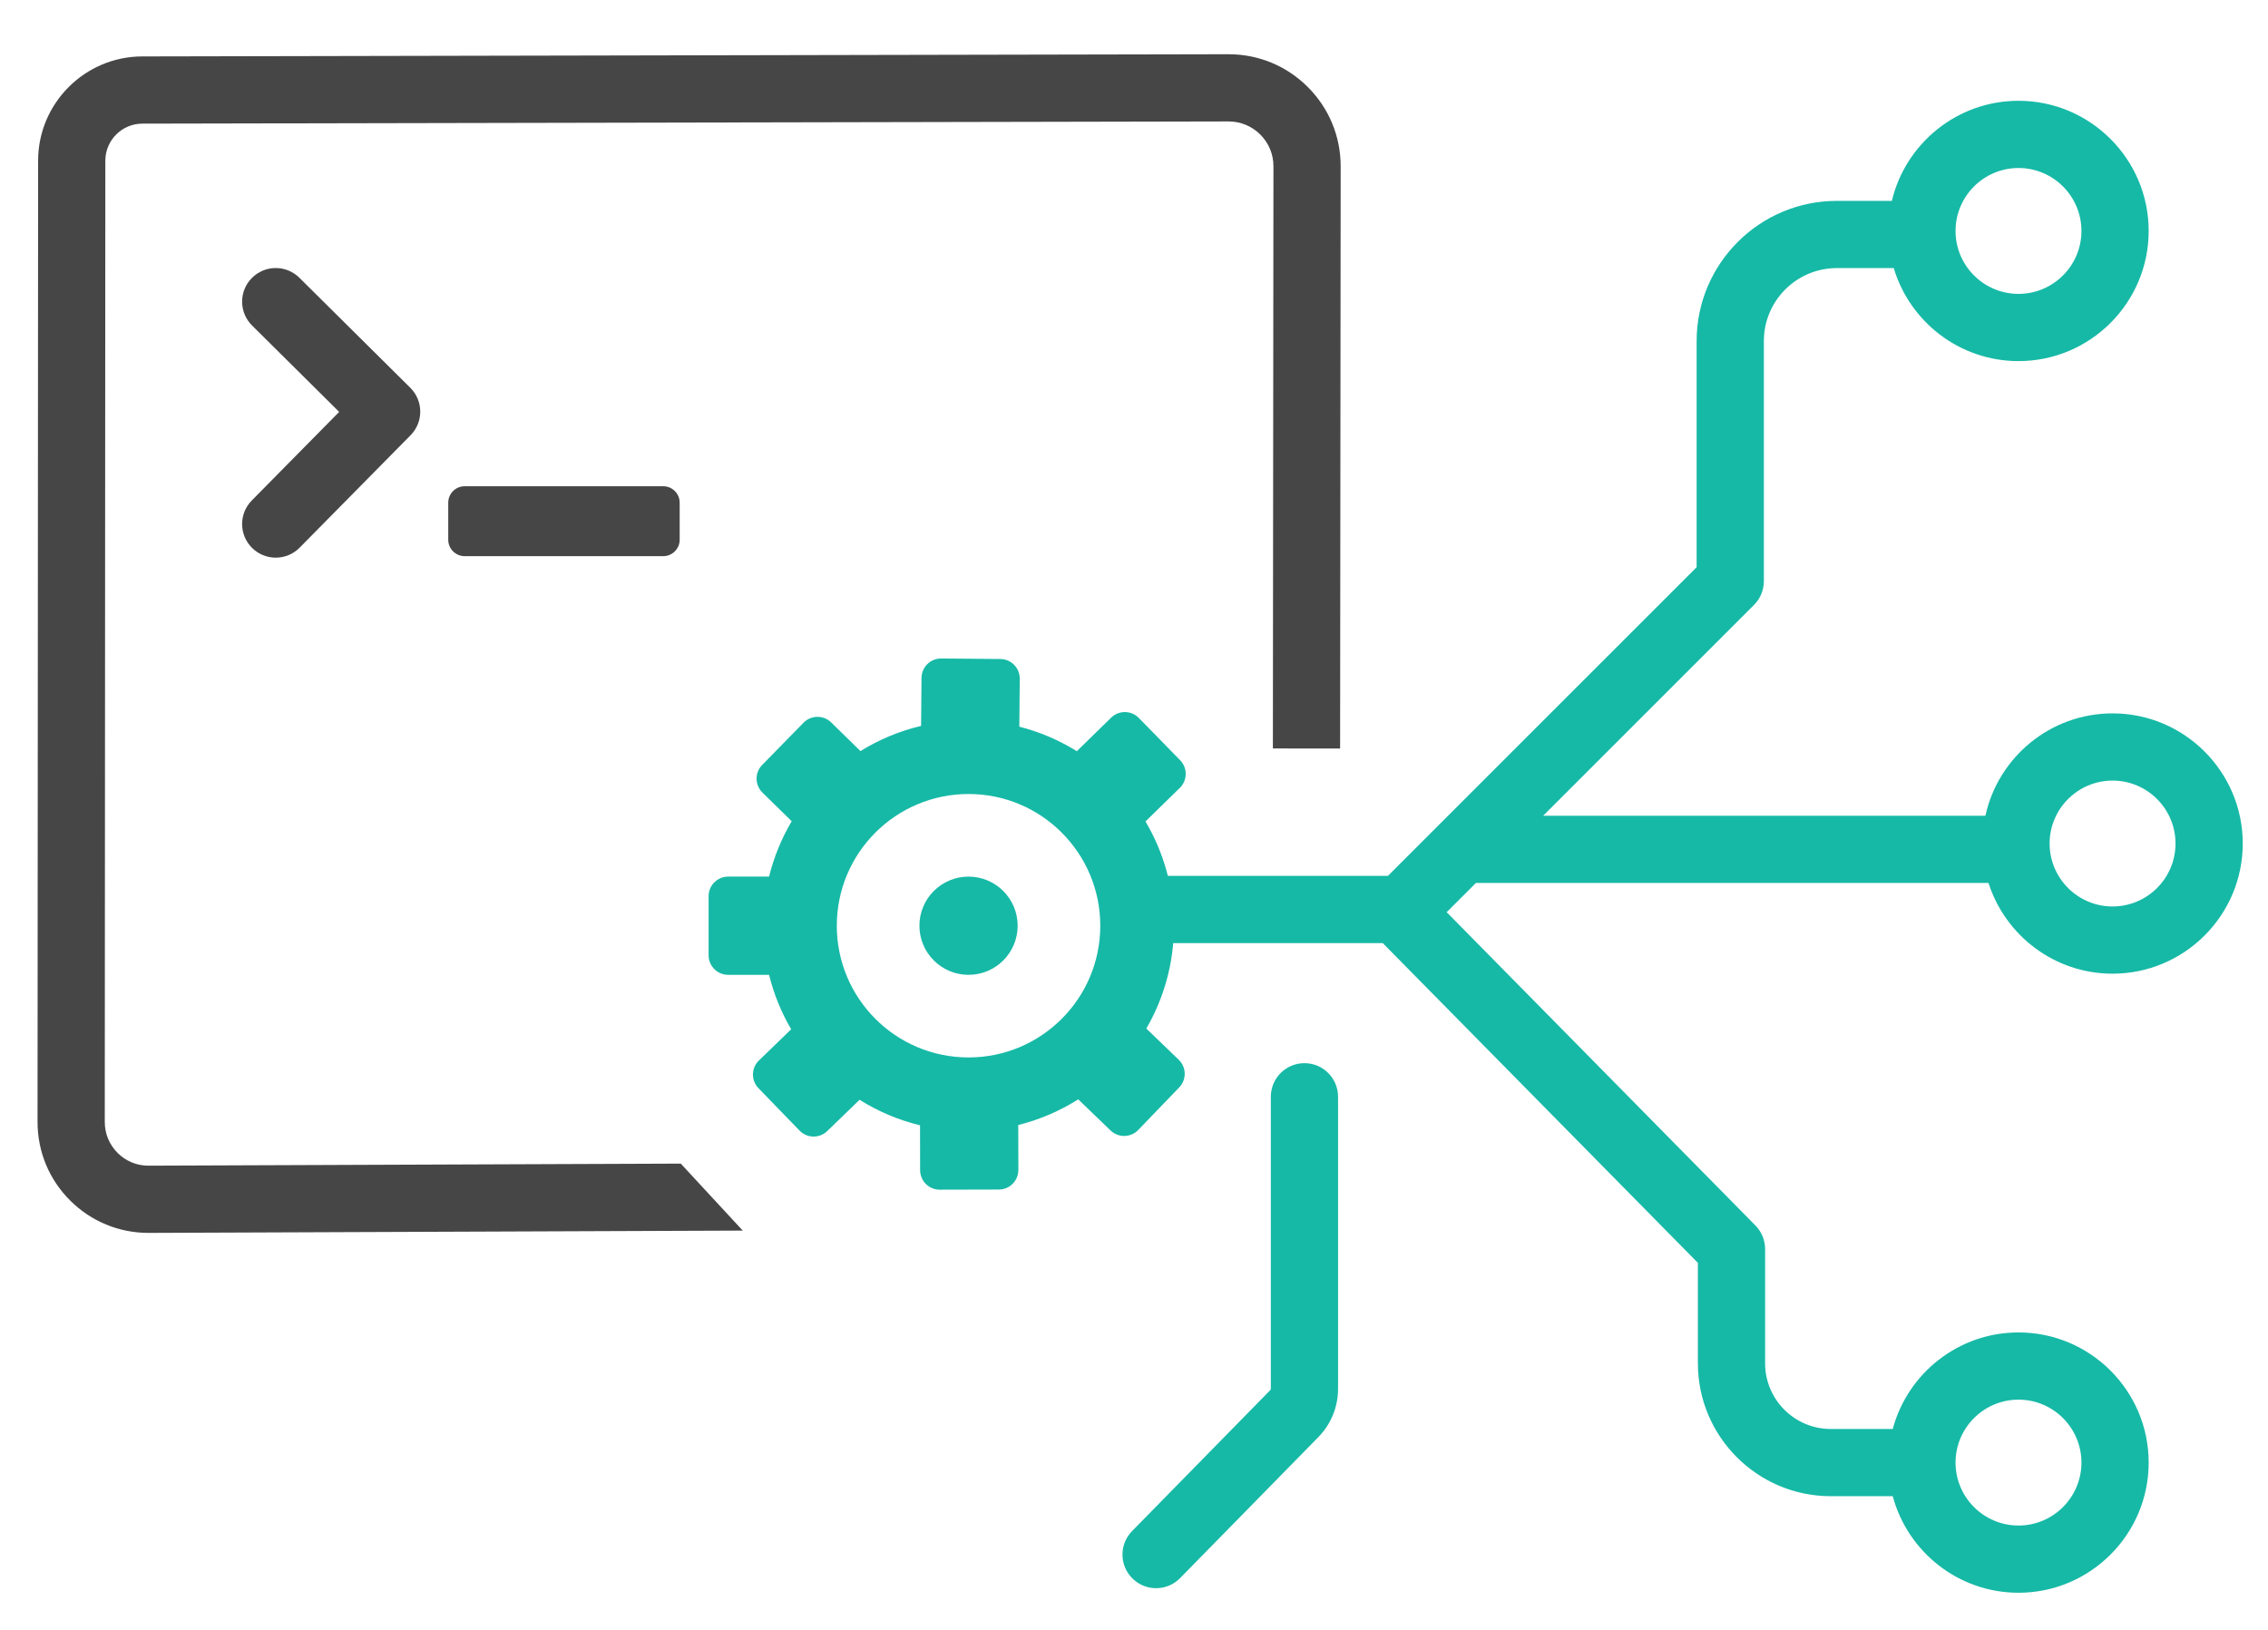
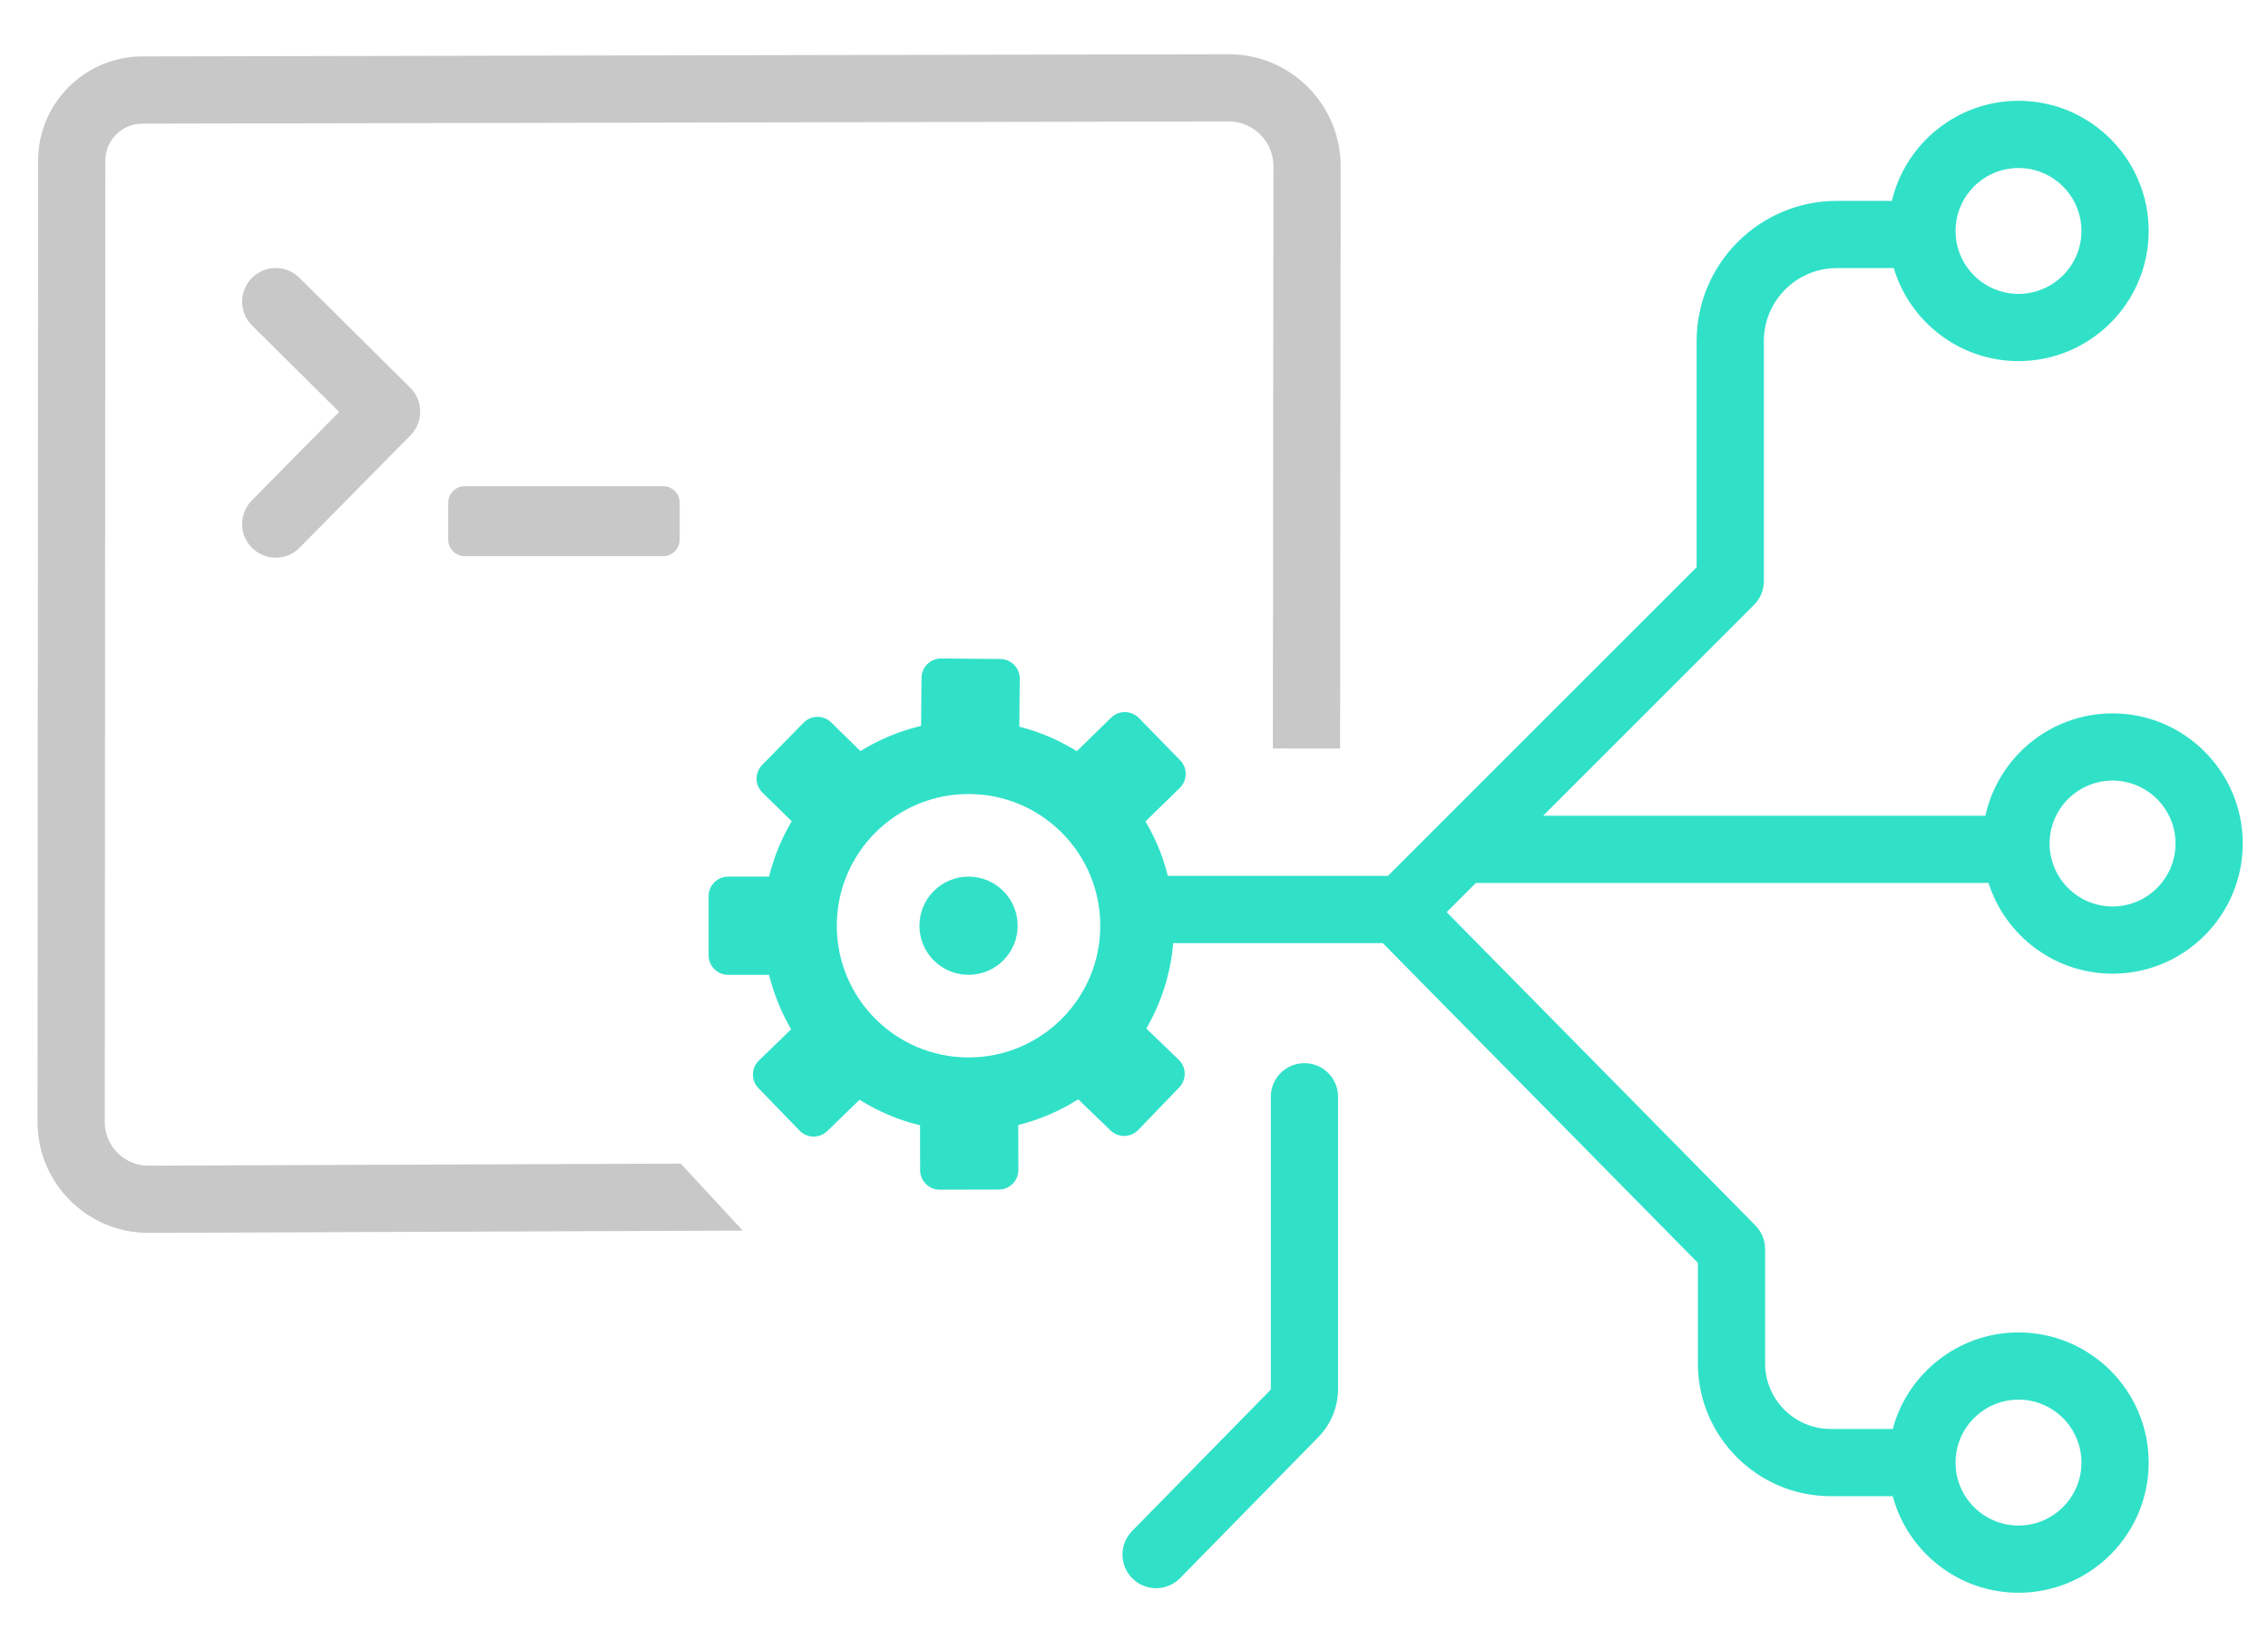
<svg xmlns="http://www.w3.org/2000/svg" viewBox="487.544 285.952 323.83 232.734">
  <g transform="matrix(.23709 0 0 .23709 482.764 286.62)">
-     <path d="M419.595 332.166H299.988c-5.435 0-9.882-4.447-9.882-9.882v-22.348c0-5.435 4.447-9.882 9.882-9.882h119.607c5.435 0 9.882 4.447 9.882 9.882v22.348c0 5.435-4.447 9.882-9.882 9.882" style="fill:#464646" />
-     <path d="M716.385 953.777a20.17 20.17 0 0 1-14.168-5.789c-7.984-7.826-8.111-20.641-.283-28.623l83.226-84.893c.21-.214.331-.508.331-.807v-175.88c0-11.18 9.062-20.242 20.242-20.242s20.242 9.062 20.242 20.242v175.88c0 10.963-4.228 21.315-11.904 29.147l-83.228 84.893a20.2 20.2 0 0 1-14.458 6.072" style="fill:#16b9a6" />
-     <circle cx="603.442" cy="554.76" r="29.579" style="fill:#16b9a6" />
-     <path d="M1217.698 529.006c10.086 31.651 39.758 54.645 74.708 54.645 43.23 0 78.398-35.169 78.398-78.396s-35.169-78.396-78.398-78.396c-37.485 0-68.893 26.452-76.581 61.665h-266.35l127.004-127.004a20.25 20.25 0 0 0 5.928-14.313V202.579c0-24.218 19.703-43.92 43.923-43.92h34.301c9.655 32.358 39.672 56.022 75.125 56.022 43.228 0 78.396-35.169 78.396-78.396s-35.169-78.396-78.396-78.396c-36.994 0-68.064 25.765-76.262 60.288h-33.165c-46.542 0-84.406 37.863-84.406 84.404v136.243L856.001 524.743H712.483c-11.18 0-20.242 9.062-20.242 20.242s9.062 20.242 20.242 20.242h140.424l189.771 192.6v60.512c0 44.126 35.899 80.026 80.026 80.026h37.321c8.948 33.446 39.504 58.155 75.733 58.155 43.228 0 78.396-35.169 78.396-78.396s-35.169-78.396-78.396-78.396c-36.229 0-66.784 24.708-75.733 58.155h-37.321c-21.804 0-39.542-17.738-39.542-39.543v-68.808c0-5.316-2.091-10.42-5.824-14.207l-185.945-188.72 17.599-17.599zm74.709-61.665c20.907 0 37.915 17.008 37.915 37.913s-17.008 37.913-37.915 37.913c-20.905 0-37.913-17.008-37.913-37.913-.001-20.905 17.007-37.913 37.913-37.913M1235.756 98.37c20.905 0 37.913 17.008 37.913 37.913s-17.008 37.913-37.913 37.913-37.913-17.008-37.913-37.913 17.008-37.913 37.913-37.913m0 741.84c20.905 0 37.913 17.008 37.913 37.913s-17.008 37.913-37.913 37.913-37.913-17.008-37.913-37.913 17.008-37.913 37.913-37.913" style="fill:#16b9a6" />
-     <path d="M186.216 333.065a20.18 20.18 0 0 1-14.215-5.831c-7.958-7.852-8.045-20.667-.195-28.626l52.614-53.332-52.459-52.038c-7.937-7.874-7.988-20.69-.115-28.626 7.873-7.937 20.688-7.991 28.626-.115l66.789 66.254c7.921 7.858 7.99 20.643.155 28.586l-66.789 67.702a20.18 20.18 0 0 1-14.411 6.026" style="fill:#464646" />
-     <path d="m827.549 97.432-.341 350.605-40.483-.043.341-350.605c.021-7.244-2.791-14.041-7.905-19.155-5.114-5.092-11.889-7.905-19.112-7.905h-.043L105.864 71.65c-12.273.021-22.266 10.036-22.266 22.308l-.341 579.014c0 7.053 2.749 13.658 7.734 18.644 4.986 4.965 11.655 7.734 18.665 7.671l320.498-1.236 37.308 40.334-357.657 1.385h-.256c-17.791 0-34.517-6.925-47.131-19.496-12.678-12.614-19.645-29.425-19.645-47.322l.341-579.014c.021-34.538 28.125-62.685 62.664-62.77l654.142-1.321h.128c18.026 0 34.965 7.01 47.706 19.751 12.785 12.763 19.816 29.766 19.795 47.834" style="fill:#464646" />
-     <path d="M710.51 616.694c10.561-18.218 16.637-39.36 16.637-61.934 0-22.937-6.266-44.401-17.144-62.816l2.928-2.861 17.75-17.343c4.654-4.547 4.74-12.006.193-16.66l-24.876-25.46c-4.547-4.654-12.006-4.74-16.66-.193l-20.69 20.216a123 123 0 0 0-34.621-14.771l.035-4.063.216-24.815c.056-6.506-5.172-11.827-11.679-11.883l-35.594-.309c-6.507-.056-11.827 5.172-11.883 11.679l-.251 28.928a123 123 0 0 0-36.523 15.164l-17.608-17.252c-4.648-4.554-12.107-4.477-16.661.17l-24.911 25.425c-4.554 4.648-4.478 12.107.17 16.661l17.61 17.253a122.9 122.9 0 0 0-13.624 33.351H458.68c-6.507 0-11.781 5.275-11.781 11.781v35.595c0 6.507 5.275 11.781 11.781 11.781h24.644a122.9 122.9 0 0 0 13.302 32.79l-1.601 1.551-17.827 17.264c-4.674 4.527-4.794 11.985-.267 16.659l24.762 25.57c4.527 4.674 11.985 4.794 16.659.267l19.454-18.84a123 123 0 0 0 36.417 15.362l.005 2.219.059 24.816c.016 6.507 5.303 11.769 11.81 11.753l35.595-.085c6.507-.016 11.769-5.303 11.753-11.81l-.065-27.059a123 123 0 0 0 36.12-15.466l1.61 1.55 17.876 17.213c4.687 4.513 12.145 4.372 16.658-.315l24.69-25.641c4.513-4.687 4.372-12.145-.315-16.658zm-107.068 17.403c-43.817 0-79.337-35.52-79.337-79.337s35.52-79.337 79.337-79.337 79.337 35.52 79.337 79.337-35.521 79.337-79.337 79.337" style="fill:#16b9a6" />
+     <path d="M419.595 332.166H299.988c-5.435 0-9.882-4.447-9.882-9.882v-22.348c0-5.435 4.447-9.882 9.882-9.882h119.607c5.435 0 9.882 4.447 9.882 9.882v22.348c0 5.435-4.447 9.882-9.882 9.882" style="fill: rgb(200, 200, 200);" />
+     <path d="M716.385 953.777a20.17 20.17 0 0 1-14.168-5.789c-7.984-7.826-8.111-20.641-.283-28.623l83.226-84.893c.21-.214.331-.508.331-.807v-175.88c0-11.18 9.062-20.242 20.242-20.242s20.242 9.062 20.242 20.242v175.88c0 10.963-4.228 21.315-11.904 29.147l-83.228 84.893a20.2 20.2 0 0 1-14.458 6.072" style="fill: rgb(48, 225, 200);" />
+     <circle cx="603.442" cy="554.76" r="29.579" style="fill: rgb(48, 225, 200);" />
+     <path d="M1217.698 529.006c10.086 31.651 39.758 54.645 74.708 54.645 43.23 0 78.398-35.169 78.398-78.396s-35.169-78.396-78.398-78.396c-37.485 0-68.893 26.452-76.581 61.665h-266.35l127.004-127.004a20.25 20.25 0 0 0 5.928-14.313V202.579c0-24.218 19.703-43.92 43.923-43.92h34.301c9.655 32.358 39.672 56.022 75.125 56.022 43.228 0 78.396-35.169 78.396-78.396s-35.169-78.396-78.396-78.396c-36.994 0-68.064 25.765-76.262 60.288h-33.165c-46.542 0-84.406 37.863-84.406 84.404v136.243L856.001 524.743H712.483c-11.18 0-20.242 9.062-20.242 20.242s9.062 20.242 20.242 20.242h140.424l189.771 192.6v60.512c0 44.126 35.899 80.026 80.026 80.026h37.321c8.948 33.446 39.504 58.155 75.733 58.155 43.228 0 78.396-35.169 78.396-78.396s-35.169-78.396-78.396-78.396c-36.229 0-66.784 24.708-75.733 58.155h-37.321c-21.804 0-39.542-17.738-39.542-39.543v-68.808c0-5.316-2.091-10.42-5.824-14.207l-185.945-188.72 17.599-17.599zm74.709-61.665c20.907 0 37.915 17.008 37.915 37.913s-17.008 37.913-37.915 37.913c-20.905 0-37.913-17.008-37.913-37.913-.001-20.905 17.007-37.913 37.913-37.913M1235.756 98.37c20.905 0 37.913 17.008 37.913 37.913s-17.008 37.913-37.913 37.913-37.913-17.008-37.913-37.913 17.008-37.913 37.913-37.913m0 741.84c20.905 0 37.913 17.008 37.913 37.913s-17.008 37.913-37.913 37.913-37.913-17.008-37.913-37.913 17.008-37.913 37.913-37.913" style="fill: rgb(48, 225, 200);" />
+     <path d="M186.216 333.065a20.18 20.18 0 0 1-14.215-5.831c-7.958-7.852-8.045-20.667-.195-28.626l52.614-53.332-52.459-52.038c-7.937-7.874-7.988-20.69-.115-28.626 7.873-7.937 20.688-7.991 28.626-.115l66.789 66.254c7.921 7.858 7.99 20.643.155 28.586l-66.789 67.702a20.18 20.18 0 0 1-14.411 6.026" style="fill: rgb(200, 200, 200);" />
+     <path d="m827.549 97.432-.341 350.605-40.483-.043.341-350.605c.021-7.244-2.791-14.041-7.905-19.155-5.114-5.092-11.889-7.905-19.112-7.905h-.043L105.864 71.65c-12.273.021-22.266 10.036-22.266 22.308l-.341 579.014c0 7.053 2.749 13.658 7.734 18.644 4.986 4.965 11.655 7.734 18.665 7.671l320.498-1.236 37.308 40.334-357.657 1.385h-.256c-17.791 0-34.517-6.925-47.131-19.496-12.678-12.614-19.645-29.425-19.645-47.322l.341-579.014c.021-34.538 28.125-62.685 62.664-62.77l654.142-1.321h.128c18.026 0 34.965 7.01 47.706 19.751 12.785 12.763 19.816 29.766 19.795 47.834" style="fill: rgb(200, 200, 200);" />
+     <path d="M710.51 616.694c10.561-18.218 16.637-39.36 16.637-61.934 0-22.937-6.266-44.401-17.144-62.816l2.928-2.861 17.75-17.343c4.654-4.547 4.74-12.006.193-16.66l-24.876-25.46c-4.547-4.654-12.006-4.74-16.66-.193l-20.69 20.216a123 123 0 0 0-34.621-14.771l.035-4.063.216-24.815c.056-6.506-5.172-11.827-11.679-11.883l-35.594-.309c-6.507-.056-11.827 5.172-11.883 11.679l-.251 28.928a123 123 0 0 0-36.523 15.164l-17.608-17.252c-4.648-4.554-12.107-4.477-16.661.17l-24.911 25.425c-4.554 4.648-4.478 12.107.17 16.661l17.61 17.253a122.9 122.9 0 0 0-13.624 33.351H458.68c-6.507 0-11.781 5.275-11.781 11.781v35.595c0 6.507 5.275 11.781 11.781 11.781h24.644a122.9 122.9 0 0 0 13.302 32.79l-1.601 1.551-17.827 17.264c-4.674 4.527-4.794 11.985-.267 16.659l24.762 25.57c4.527 4.674 11.985 4.794 16.659.267l19.454-18.84a123 123 0 0 0 36.417 15.362l.005 2.219.059 24.816c.016 6.507 5.303 11.769 11.81 11.753l35.595-.085c6.507-.016 11.769-5.303 11.753-11.81l-.065-27.059a123 123 0 0 0 36.12-15.466l1.61 1.55 17.876 17.213c4.687 4.513 12.145 4.372 16.658-.315l24.69-25.641c4.513-4.687 4.372-12.145-.315-16.658zm-107.068 17.403c-43.817 0-79.337-35.52-79.337-79.337s35.52-79.337 79.337-79.337 79.337 35.52 79.337 79.337-35.521 79.337-79.337 79.337" style="fill: rgb(48, 225, 200);" />
  </g>
</svg>
